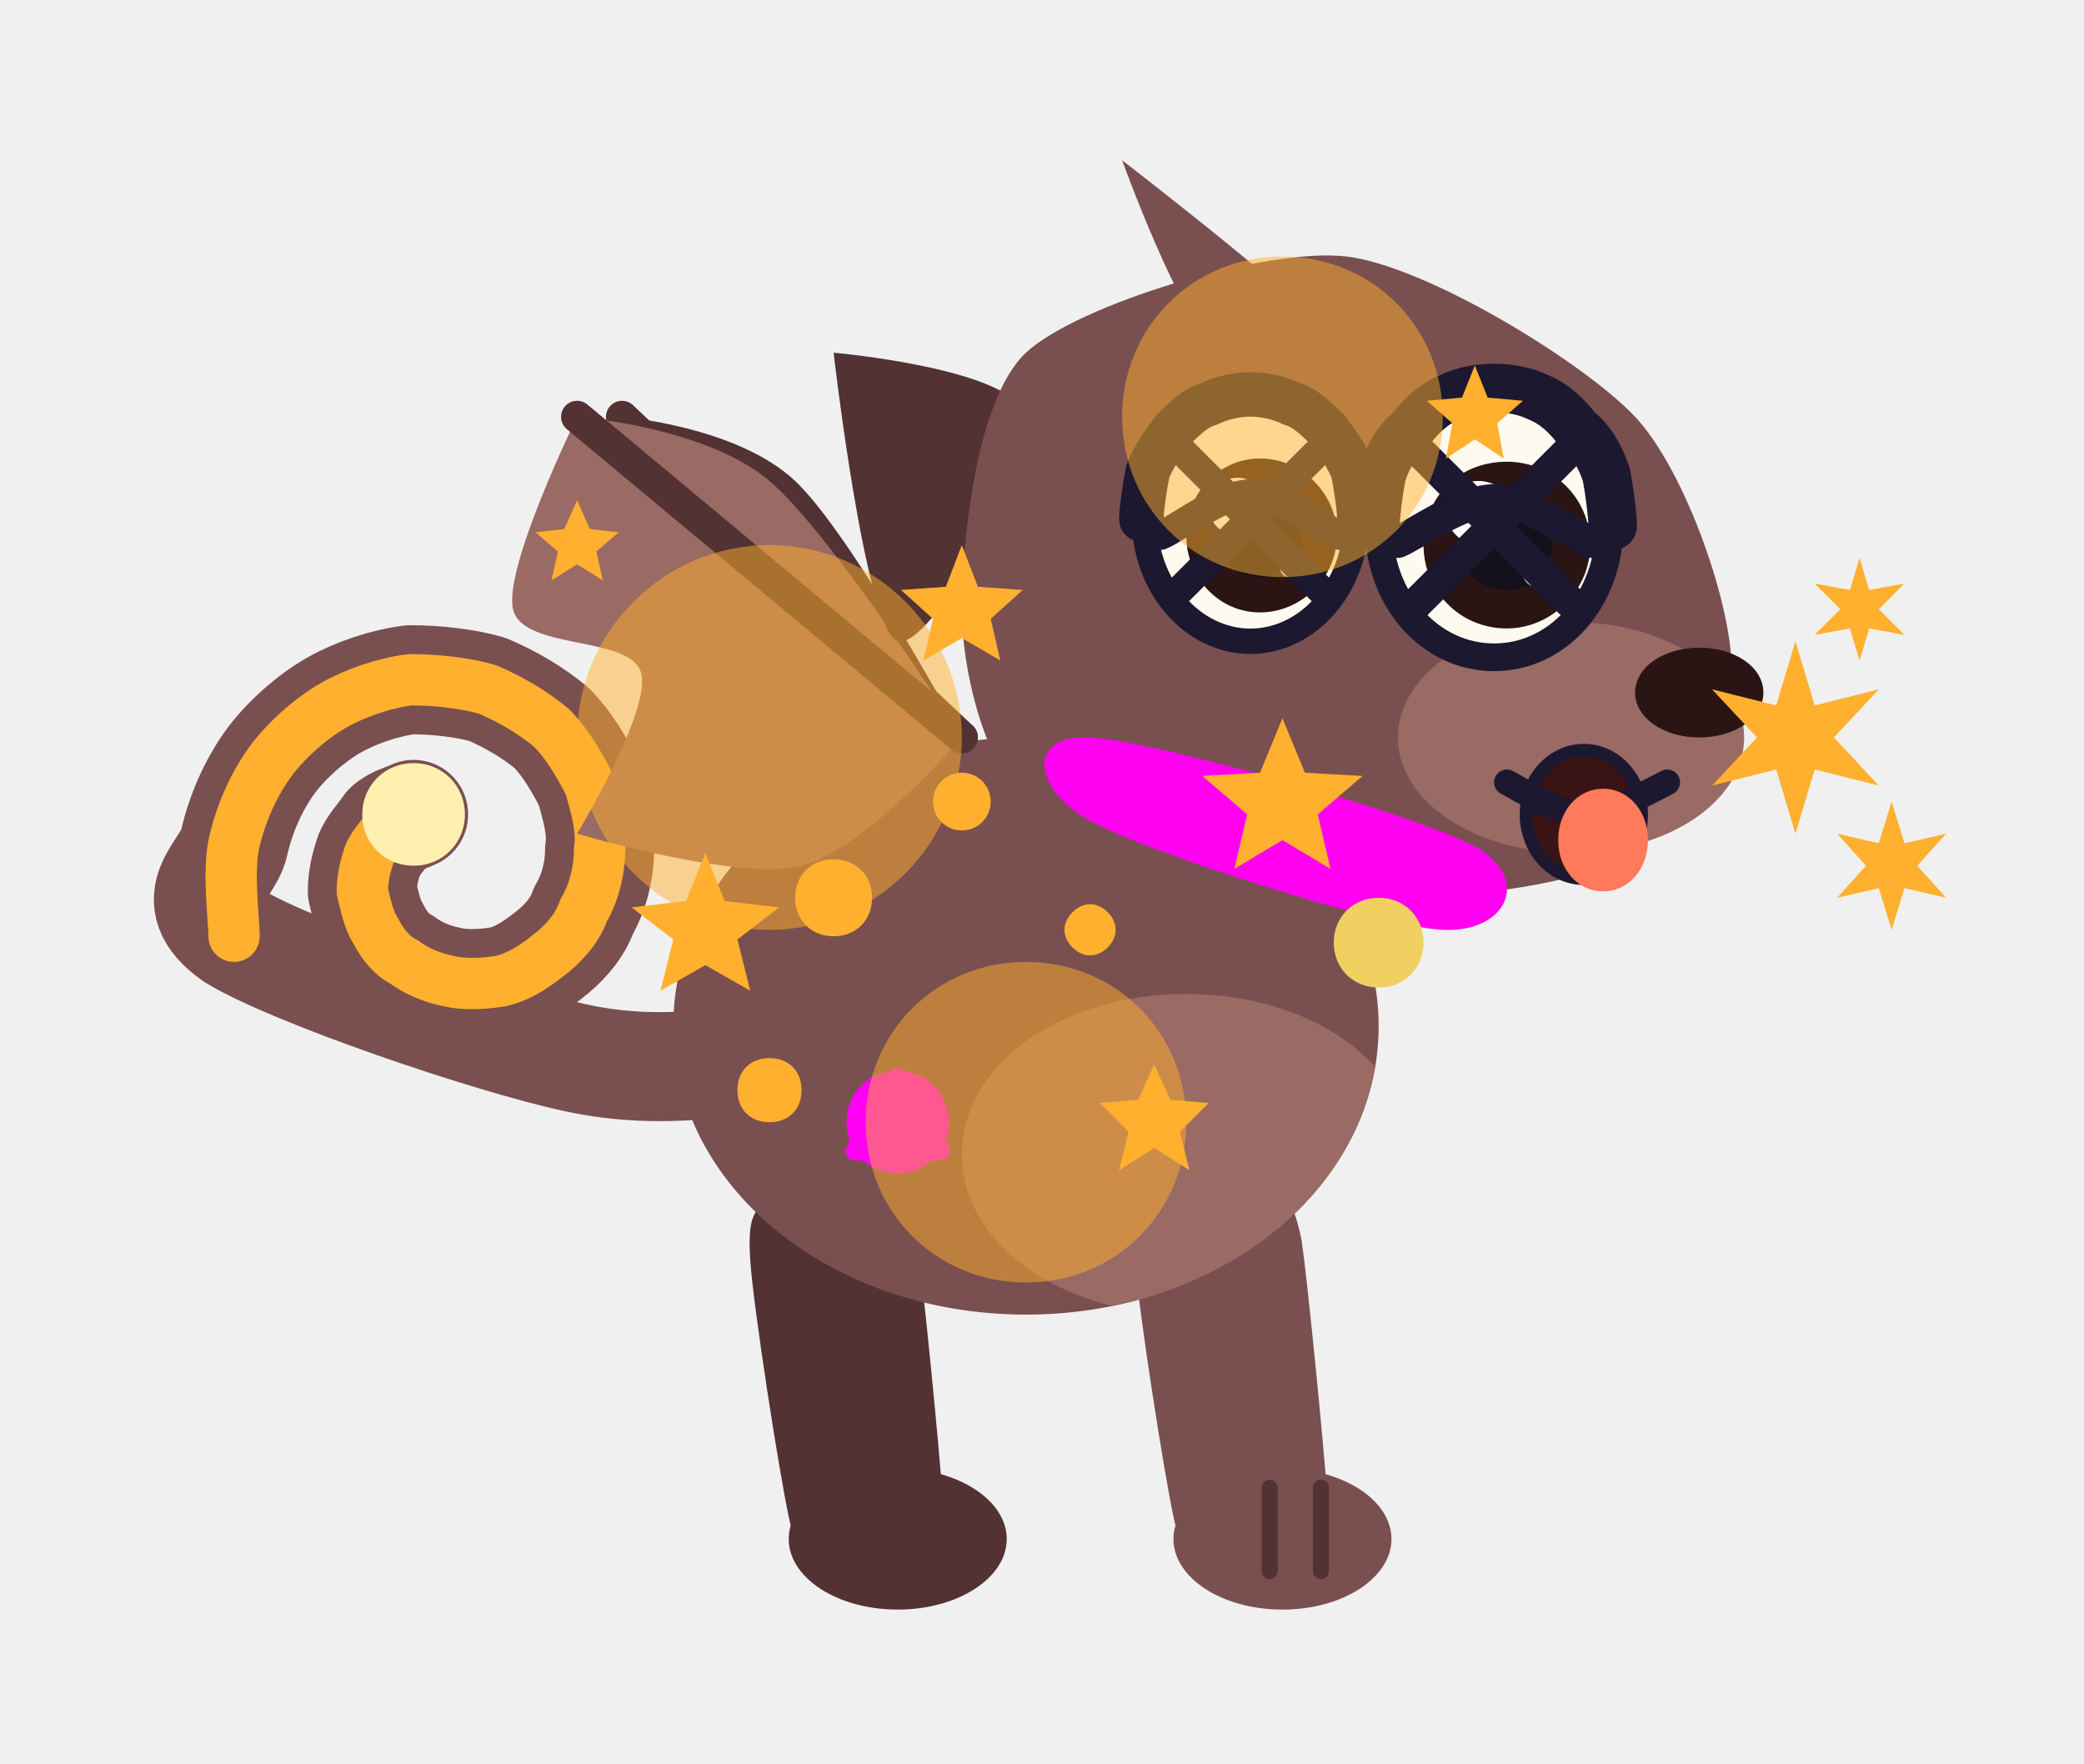
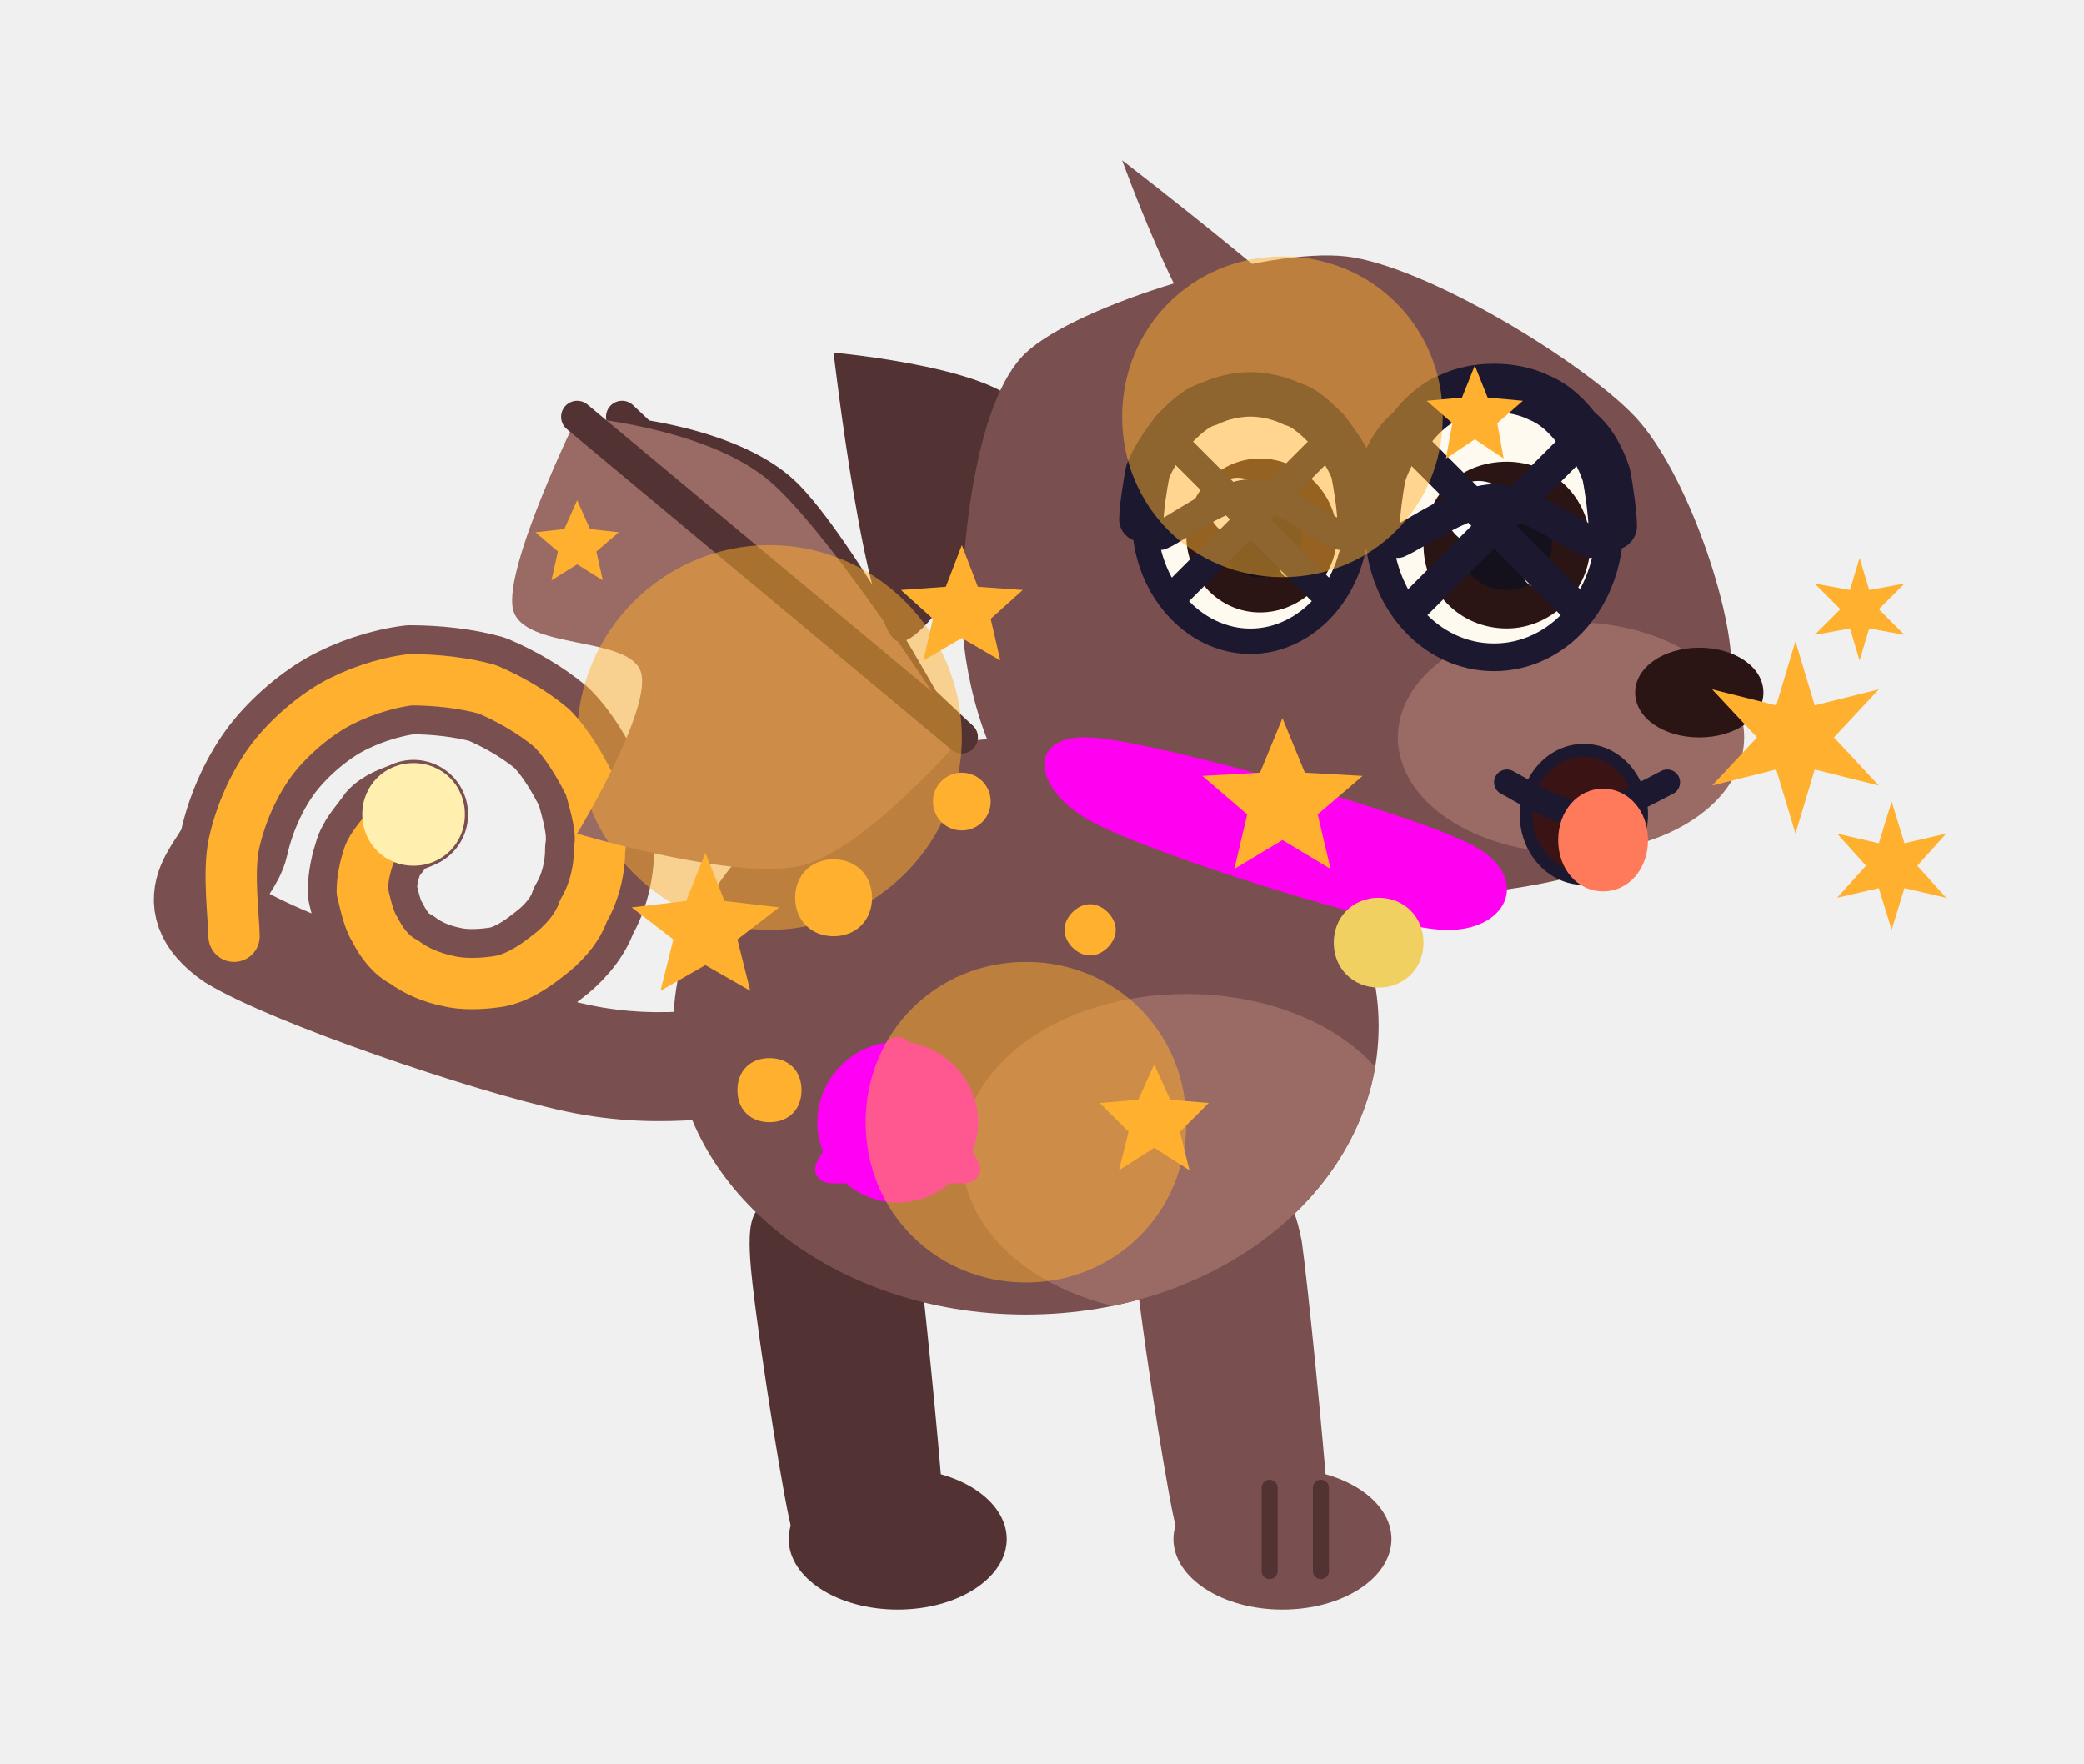
<svg xmlns="http://www.w3.org/2000/svg" viewBox="-32 -53 65 55" width="195" height="165" data-character="lava-pup" data-mu="50" data-rig="flyer">
  <defs>
    <clipPath id="lava-pup-c1">
      <path d="M11 -21C11 -16 6.1 -12 0 -12C-6.1 -12 -11 -16 -11 -21C-11 -26 -6.1 -30 0 -30C6.1 -30 11 -26 11 -21Z" />
    </clipPath>
    <clipPath id="lava-pup-c2">
      <path d="M18.2 -36.6C18.2 -34.3 16.6 -32.5 14.6 -32.5C12.6 -32.5 11 -34.3 11 -36.6C11 -38.9 12.6 -40.7 14.6 -40.7C16.6 -40.7 18.2 -38.9 18.2 -36.6Z" />
    </clipPath>
    <clipPath id="lava-pup-c3">
      <path d="M10.3 -36.8C10.3 -34.7 8.8 -33 7 -33C5.2 -33 3.7 -34.7 3.7 -36.8C3.7 -38.9 5.2 -40.6 7 -40.6C8.8 -40.6 10.3 -38.9 10.3 -36.8Z" />
    </clipPath>
  </defs>
  <g data-part="wingB" data-bone="wingB" data-z="2" data-zb="2" data-state="idle,walk,attack,hit,spawn,stun,sleep,charge,ability,spawnUnit,whole" data-bb="-15.5 -40.8 14.3 16.1">
    <path d="M-6.3 -26C-8.1 -25.5 -12.6 -27 -12.6 -27C-12.6 -27 -10.5 -30.8 -10.8 -32C-11.1 -33.2 -14.1 -32.7 -14.4 -34C-14.7 -35.3 -12.6 -40 -12.6 -40C-12.6 -40 -9 -39.7 -7.2 -38C-5.4 -36.3 -2 -30 -2 -30C-2 -30 -4.5 -26.5 -6.3 -26Z" fill="#523232" data-mat="leather" data-bb="-14.7 -40 12.7 14.5" data-hi="0.25" />
    <path d="M-2 -30L-12.6 -40" fill="none" stroke="#523232" stroke-width="1" stroke-linecap="round" stroke-linejoin="round" />
  </g>
  <g data-part="tail" data-bone="tail" data-z="3" data-zb="40" data-sig="1" data-state="idle,walk,attack,hit,spawn,stun,sleep,charge,ability,spawnUnit,whole" data-bb="-28.1 -33.5 21.8 15.9">
    <path d="M-8 -20C-9 -20 -11.2 -19.4 -14 -20C-16.8 -20.6 -22.9 -22.7 -24.7 -23.8C-26.4 -25 -24.9 -25.8 -24.7 -26.7C-24.5 -27.6 -24.1 -28.5 -23.6 -29.2C-23.1 -29.9 -22.3 -30.6 -21.6 -31C-20.9 -31.4 -20 -31.7 -19.2 -31.8C-18.4 -31.8 -17.5 -31.7 -16.8 -31.5C-16.1 -31.2 -15.4 -30.8 -14.8 -30.3C-14.3 -29.8 -13.9 -29.1 -13.6 -28.5C-13.4 -27.8 -13.2 -27.1 -13.3 -26.5C-13.3 -25.8 -13.5 -25.1 -13.8 -24.6C-14 -24 -14.5 -23.5 -14.9 -23.2C-15.4 -22.8 -15.9 -22.5 -16.4 -22.4C-17 -22.3 -17.6 -22.3 -18 -22.4C-18.5 -22.5 -19 -22.7 -19.4 -23C-19.8 -23.2 -20.1 -23.6 -20.3 -24C-20.5 -24.3 -20.6 -24.8 -20.7 -25.2C-20.7 -25.6 -20.6 -26 -20.5 -26.3C-20.4 -26.6 -20.1 -26.9 -19.9 -27.2C-19.7 -27.4 -19.3 -27.5 -19.1 -27.6" fill="none" stroke="#7a4f4f" stroke-width="3.4" stroke-linecap="round" stroke-linejoin="round" />
  </g>
  <g data-part="tailGlow" data-bone="tail" data-z="3.5" data-zb="40.5" data-glow="1" data-state="idle,walk,attack,hit,spawn,stun,sleep,charge,ability,spawnUnit,whole" data-bb="-25.7 -32.6 13.2 11.2">
    <path d="M-24.7 -23.8C-24.7 -24.3 -24.9 -25.8 -24.7 -26.7C-24.5 -27.6 -24.1 -28.5 -23.6 -29.2C-23.1 -29.9 -22.3 -30.6 -21.6 -31C-20.9 -31.4 -20 -31.7 -19.2 -31.8C-18.4 -31.8 -17.5 -31.7 -16.8 -31.5C-16.1 -31.2 -15.4 -30.8 -14.8 -30.3C-14.3 -29.8 -13.9 -29.1 -13.6 -28.5C-13.4 -27.8 -13.2 -27.1 -13.3 -26.5C-13.3 -25.8 -13.5 -25.1 -13.8 -24.6C-14 -24 -14.5 -23.5 -14.9 -23.2C-15.4 -22.8 -15.9 -22.5 -16.4 -22.4C-17 -22.3 -17.6 -22.3 -18 -22.4C-18.5 -22.5 -19 -22.7 -19.4 -23C-19.8 -23.2 -20.1 -23.6 -20.3 -24C-20.5 -24.3 -20.6 -24.8 -20.7 -25.2C-20.7 -25.6 -20.6 -26 -20.5 -26.3C-20.4 -26.6 -20.1 -26.9 -19.9 -27.2C-19.7 -27.4 -19.3 -27.5 -19.1 -27.6" fill="none" stroke="#ffb02e" stroke-width="1.6" stroke-linecap="round" stroke-linejoin="round" />
    <path d="M-17.5 -27.6C-17.5 -26.7 -18.2 -26 -19.1 -26C-20 -26 -20.7 -26.7 -20.7 -27.6C-20.7 -28.5 -20 -29.2 -19.1 -29.2C-18.2 -29.2 -17.5 -28.5 -17.5 -27.6Z" fill="#fff0b0" />
  </g>
  <g data-part="legB" data-bone="legB" data-z="5" data-state="idle,walk,attack,hit,spawn,stun,sleep,charge,ability,spawnUnit,whole" data-bb="-9.5 -17.4 9.7 15.4">
    <path d="M-8.6 -13.7C-8.7 -15.2 -8.4 -15.2 -8.1 -15.6C-7.7 -16 -6.9 -16.5 -6.3 -16.6C-5.8 -16.6 -4.8 -16.4 -4.4 -16.1C-4 -15.7 -3.7 -15.8 -3.4 -14.3C-3.2 -12.9 -2.7 -7.8 -2.6 -6.3C-2.6 -4.8 -2.8 -4.9 -3.1 -4.5C-3.4 -4.1 -4.2 -3.7 -4.7 -3.6C-5.2 -3.6 -6.1 -3.8 -6.5 -4.1C-6.9 -4.4 -7.1 -4.3 -7.4 -5.7C-7.7 -7.1 -8.5 -12.2 -8.6 -13.7Z" fill="#523232" data-mat="stone" data-bb="-8.7 -16.6 6.1 13.1" />
    <path d="M-0.6 -5C-0.6 -3.8 -2.1 -2.8 -4 -2.8C-5.9 -2.8 -7.4 -3.8 -7.4 -5C-7.4 -6.2 -5.9 -7.2 -4 -7.2C-2.1 -7.2 -0.6 -6.2 -0.6 -5Z" fill="#523232" data-mat="stone" data-bb="-7.4 -7.2 6.8 4.4" data-hi="0.4" />
    <g data-lod="1">
      <path d="M-4.4 -6.6L-4.4 -4" fill="none" stroke="#523232" stroke-width="0.5" stroke-linecap="round" stroke-linejoin="round" data-lod="1" />
      <path d="M-2.8 -6.6L-2.8 -4" fill="none" stroke="#523232" stroke-width="0.5" stroke-linecap="round" stroke-linejoin="round" data-lod="1" />
    </g>
  </g>
  <g data-part="legF" data-bone="legF" data-z="7" data-state="idle,walk,attack,hit,spawn,stun,sleep,charge,ability,spawnUnit,whole" data-bb="2.5 -17.4 9.7 15.4">
    <path d="M3.4 -13.7C3.3 -15.2 3.6 -15.2 3.9 -15.6C4.3 -16 5.1 -16.5 5.7 -16.6C6.2 -16.6 7.2 -16.4 7.6 -16.1C8 -15.7 8.3 -15.8 8.6 -14.3C8.8 -12.9 9.3 -7.8 9.4 -6.3C9.4 -4.8 9.2 -4.9 8.9 -4.5C8.6 -4.1 7.8 -3.7 7.3 -3.6C6.8 -3.6 5.9 -3.8 5.5 -4.1C5.1 -4.4 4.9 -4.3 4.6 -5.7C4.3 -7.1 3.5 -12.2 3.4 -13.7Z" fill="#7a4f4f" data-mat="stone" data-bb="3.3 -16.6 6.1 13.1" />
    <path d="M11.4 -5C11.4 -3.8 9.9 -2.8 8 -2.8C6.1 -2.8 4.6 -3.8 4.6 -5C4.6 -6.2 6.1 -7.2 8 -7.2C9.9 -7.2 11.4 -6.2 11.4 -5Z" fill="#7a4f4f" data-mat="stone" data-bb="4.6 -7.2 6.8 4.4" data-hi="0.4" />
    <g data-lod="1">
      <path d="M7.6 -6.6L7.6 -4" fill="none" stroke="#523232" stroke-width="0.5" stroke-linecap="round" stroke-linejoin="round" data-lod="1" />
      <path d="M9.2 -6.6L9.2 -4" fill="none" stroke="#523232" stroke-width="0.5" stroke-linecap="round" stroke-linejoin="round" data-lod="1" />
    </g>
  </g>
  <g data-part="body" data-bone="body" data-z="18" data-zb="18" data-state="idle,walk,attack,hit,spawn,stun,sleep,charge,ability,spawnUnit,whole" data-bb="-11.8 -30.8 24.6 19.6">
    <path d="M11 -21C11 -16 6.1 -12 0 -12C-6.1 -12 -11 -16 -11 -21C-11 -26 -6.1 -30 0 -30C6.1 -30 11 -26 11 -21Z" fill="#7a4f4f" data-mat="stone" data-bb="-11 -30 22 18" data-hi="0.4" />
    <g clip-path="url(#lava-pup-c1)">
      <path d="M12 -17C12 -14.2 8.9 -12 5 -12C1.1 -12 -2 -14.2 -2 -17C-2 -19.8 1.1 -22 5 -22C8.9 -22 12 -19.8 12 -17Z" fill="#9a6a64" data-mat="stone" data-bb="-2 -22 14 10" />
    </g>
  </g>
  <g data-part="dots" data-bone="body" data-z="18.5" data-zb="18.5" data-glow="1" data-state="idle,walk,attack,hit,spawn,stun,sleep,charge,ability,spawnUnit,whole" data-bb="-9 -28.9 11.8 10.9">
    <path d="M-4.8 -25C-4.8 -24.3 -5.3 -23.8 -6 -23.8C-6.7 -23.8 -7.2 -24.3 -7.2 -25C-7.2 -25.7 -6.7 -26.2 -6 -26.2C-5.3 -26.2 -4.8 -25.7 -4.8 -25Z" fill="#ffb02e" />
    <path d="M-1.1 -28C-1.1 -27.5 -1.5 -27.1 -2 -27.1C-2.5 -27.1 -2.9 -27.5 -2.9 -28C-2.9 -28.5 -2.5 -28.9 -2 -28.9C-1.5 -28.9 -1.1 -28.5 -1.1 -28Z" fill="#ffb02e" />
    <path d="M-7 -19C-7 -18.4 -7.4 -18 -8 -18C-8.6 -18 -9 -18.4 -9 -19C-9 -19.6 -8.6 -20 -8 -20C-7.4 -20 -7 -19.6 -7 -19Z" fill="#ffb02e" />
    <path d="M2.8 -24C2.8 -23.6 2.4 -23.2 2 -23.2C1.6 -23.2 1.2 -23.6 1.2 -24C1.2 -24.4 1.6 -24.8 2 -24.8C2.4 -24.8 2.8 -24.4 2.8 -24Z" fill="#ffb02e" />
  </g>
-   <g data-part="emblem.blue" data-bone="body" data-z="19" data-zb="19" data-lod="0" data-team="1" data-team-only="blue" data-state="idle,walk,attack,hit,spawn,stun,sleep,charge,ability,spawnUnit,whole" data-bb="-5.6 -19.6 3.2 3.2">
-     <path d="M-2.6 -18C-2.6 -17.2 -3.2 -16.6 -4 -16.6C-4.8 -16.6 -5.4 -17.2 -5.4 -18C-5.4 -18.8 -4.8 -19.4 -4 -19.4C-3.2 -19.4 -2.6 -18.8 -2.6 -18Z" fill="#ff00f5" stroke="#ff00f4" stroke-width="0.392" stroke-linejoin="round" />
+   <g data-part="emblem.blue" data-bone="body" data-z="19" data-zb="19" data-lod="0" data-team="1" data-team-only="blue" data-state="idle,walk,attack,hit,spawn,stun,sleep,charge,ability,spawnUnit,whole" data-bb="-6.5 -20.5 5 5">
+     <path d="M-1.8 -18C-1.8 -16.8 -2.8 -15.8 -4 -15.8C-5.2 -15.8 -6.2 -16.8 -6.2 -18C-6.2 -19.2 -5.2 -20.2 -4 -20.2C-2.8 -20.2 -1.8 -19.2 -1.8 -18Z" fill="#ff00f5" stroke="#ff00f4" stroke-width="0.616" stroke-linejoin="round" />
  </g>
-   <g data-part="emblem.red" data-bone="body" data-z="19" data-zb="19" data-lod="0" data-team="1" data-team-only="red" data-state="idle,walk,attack,hit,spawn,stun,sleep,charge,ability,spawnUnit,whole" data-bb="-5.7 -19.8 3.5 3">
-     <path d="M-4.1 -19.4Q-4 -19.6 -3.9 -19.4L-2.6 -17.2Q-2.5 -17 -2.7 -17L-5.3 -17Q-5.5 -17 -5.4 -17.2Z" fill="#ff00f5" stroke="#ff00f4" stroke-width="0.392" stroke-linejoin="round" />
+   <g data-part="emblem.red" data-bone="body" data-z="19" data-zb="19" data-lod="0" data-team="1" data-team-only="red" data-state="idle,walk,attack,hit,spawn,stun,sleep,charge,ability,spawnUnit,whole" data-bb="-6.7 -20.8 5.4 4.8">
+     <path d="M-4.2 -20.2Q-4 -20.5 -3.8 -20.2L-1.8 -16.7Q-1.6 -16.4 -2 -16.4L-6 -16.4Q-6.4 -16.4 -6.2 -16.7Z" fill="#ff00f5" stroke="#ff00f4" stroke-width="0.616" stroke-linejoin="round" />
  </g>
  <g data-part="wingF" data-bone="wingF" data-z="26" data-zb="26" data-state="idle,walk,attack,hit,spawn,stun,sleep,charge,ability,spawnUnit,whole" data-bb="-17.1 -40.8 15.9 16.1">
    <path d="M-7 -26C-9 -25.5 -14 -27 -14 -27C-14 -27 -11.7 -30.8 -12 -32C-12.3 -33.2 -15.7 -32.7 -16 -34C-16.3 -35.3 -14 -40 -14 -40C-14 -40 -10 -39.7 -8 -38C-6 -36.3 -2 -30 -2 -30C-2 -30 -5 -26.5 -7 -26Z" fill="#9a6a64" data-mat="leather" data-bb="-16.3 -40 14.3 14.5" data-hi="0.25" />
    <path d="M-2 -30L-14 -40" fill="none" stroke="#523232" stroke-width="1" stroke-linecap="round" stroke-linejoin="round" />
  </g>
  <g data-part="ears" data-bone="crest" data-z="29" data-zb="33" data-state="idle,walk,attack,hit,spawn,stun,sleep,charge,ability,spawnUnit,whole" data-bb="-6.8 -48.8 18.1 16.9">
    <path d="M-4 -33C-5 -33.3 -6 -42 -6 -42C-6 -42 -0.3 -41.5 0 -40C0.3 -38.5 -3 -32.7 -4 -33Z" fill="#523232" data-mat="stone" data-bb="-6 -42 6.3 9.3" data-hi="0.3" />
    <path d="M6 -42C4.8 -43 3 -48 3 -48C3 -48 9.5 -43 10 -42C10.5 -41 7.2 -41 6 -42Z" fill="#7a4f4f" data-mat="stone" data-bb="3 -48 7.5 7" data-hi="0.3" />
  </g>
  <g data-part="head" data-bone="head" data-z="30" data-zb="30" data-state="idle,walk,attack,hit,spawn,stun,sleep,charge,ability,spawnUnit,whole" data-bb="-2.8 -46.1 26 22.1">
    <path d="M-2 -34C-2 -35.9 -1.6 -40.5 0 -42C1.6 -43.5 7.5 -45.3 10 -45C12.5 -44.7 17.4 -41.7 19 -40C20.6 -38.3 22.1 -33.9 22 -32C21.9 -30.1 19.9 -26.9 18 -26C16.1 -25.1 10.4 -24.7 8 -25C5.6 -25.3 1.3 -26.8 0 -28C-1.3 -29.2 -2 -32.1 -2 -34Z" fill="#7a4f4f" data-mat="stone" data-bb="-2 -45.3 24.1 20.5" data-hi="0.4" />
    <path d="M22.4 -30C22.4 -28 20 -26.4 17 -26.4C14 -26.4 11.6 -28 11.6 -30C11.6 -32 14 -33.6 17 -33.6C20 -33.6 22.4 -32 22.4 -30Z" fill="#9a6a64" data-mat="stone" data-bb="11.6 -33.6 10.8 7.2" />
  </g>
  <g data-part="face.idle" data-bone="head" data-z="31" data-view="front" data-expr="idle,sleep,attack,ability" data-state="idle,walk,attack,hit,spawn,stun,sleep,charge,ability,spawnUnit,whole" data-bb="2.9 -41.7 16.2 9.6">
    <path d="M18.2 -36.6C18.2 -34.3 16.6 -32.5 14.6 -32.5C12.6 -32.5 11 -34.3 11 -36.6C11 -38.9 12.6 -40.7 14.6 -40.7C16.6 -40.7 18.2 -38.9 18.2 -36.6Z" fill="#fffaf0" stroke="#1c1830" stroke-width="0.864" stroke-linejoin="round" />
    <g clip-path="url(#lava-pup-c2)">
      <path d="M17.6 -36C17.6 -34.6 16.4 -33.4 15 -33.4C13.5 -33.4 12.4 -34.6 12.4 -36C12.4 -37.5 13.5 -38.6 15 -38.6C16.4 -38.6 17.6 -37.5 17.6 -36Z" fill="#2a1414" />
      <path d="M16.4 -36C16.4 -35.2 15.8 -34.6 15 -34.6C14.2 -34.6 13.5 -35.2 13.5 -36C13.5 -36.8 14.2 -37.5 15 -37.5C15.8 -37.5 16.4 -36.8 16.4 -36Z" fill="#14101c" />
    </g>
    <path d="M15.1 -37C15.1 -36.5 14.7 -36 14.1 -36C13.6 -36 13.1 -36.5 13.1 -37C13.1 -37.6 13.6 -38 14.1 -38C14.7 -38 15.1 -37.6 15.1 -37Z" fill="#ffffff" />
    <path d="M16.4 -35.1C16.4 -34.9 16.2 -34.7 15.9 -34.7C15.7 -34.7 15.5 -34.9 15.5 -35.1C15.5 -35.3 15.7 -35.5 15.9 -35.5C16.2 -35.5 16.4 -35.3 16.4 -35.1Z" fill="#ffffff" data-lod="1" opacity="0.85" />
    <path d="M10.9 -36.6C10.9 -36.9 11 -37.7 11.1 -38.2C11.3 -38.8 11.6 -39.3 12 -39.6C12.3 -40 12.7 -40.4 13.2 -40.6C13.6 -40.8 14.1 -40.9 14.6 -40.9C15.1 -40.9 15.6 -40.8 16 -40.6C16.5 -40.4 16.9 -40 17.2 -39.6C17.6 -39.3 17.9 -38.8 18.1 -38.2C18.2 -37.7 18.3 -36.9 18.3 -36.6" fill="none" stroke="#1c1830" stroke-width="1.512" stroke-linecap="round" stroke-linejoin="round" />
    <path d="M10.3 -36.8C10.3 -34.7 8.8 -33 7 -33C5.2 -33 3.7 -34.7 3.7 -36.8C3.7 -38.9 5.2 -40.6 7 -40.6C8.8 -40.6 10.3 -38.9 10.3 -36.8Z" fill="#fffaf0" stroke="#1c1830" stroke-width="0.792" stroke-linejoin="round" />
    <g clip-path="url(#lava-pup-c3)">
      <path d="M9.7 -36.3C9.7 -35 8.6 -33.9 7.3 -33.9C6 -33.9 5 -35 5 -36.3C5 -37.6 6 -38.7 7.3 -38.7C8.6 -38.7 9.7 -37.6 9.7 -36.3Z" fill="#2a1414" />
      <path d="M8.6 -36.3C8.6 -35.6 8.1 -35 7.3 -35C6.6 -35 6 -35.6 6 -36.3C6 -37 6.6 -37.6 7.3 -37.6C8.1 -37.6 8.6 -37 8.6 -36.3Z" fill="#14101c" />
    </g>
    <path d="M7.5 -37.2C7.5 -36.7 7.1 -36.3 6.6 -36.3C6.1 -36.3 5.7 -36.7 5.7 -37.2C5.7 -37.7 6.1 -38.1 6.6 -38.1C7.1 -38.1 7.5 -37.7 7.5 -37.2Z" fill="#ffffff" />
    <path d="M8.6 -35.4C8.6 -35.2 8.4 -35 8.2 -35C8 -35 7.9 -35.2 7.9 -35.4C7.9 -35.6 8 -35.8 8.2 -35.8C8.4 -35.8 8.6 -35.6 8.6 -35.4Z" fill="#ffffff" data-lod="1" opacity="0.85" />
    <path d="M3.6 -36.8C3.6 -37.1 3.7 -37.8 3.8 -38.3C4 -38.8 4.3 -39.2 4.6 -39.6C4.9 -39.9 5.3 -40.3 5.7 -40.4C6.1 -40.6 6.6 -40.7 7 -40.7C7.4 -40.7 7.9 -40.6 8.3 -40.4C8.7 -40.3 9.1 -39.9 9.4 -39.6C9.7 -39.2 10 -38.8 10.2 -38.3C10.3 -37.8 10.4 -37.1 10.4 -36.8" fill="none" stroke="#1c1830" stroke-width="1.386" stroke-linecap="round" stroke-linejoin="round" />
  </g>
  <g data-part="face.hurt" data-bone="head" data-z="31" data-view="front" data-expr="hurt,stun" data-state="idle,walk,attack,hit,spawn,stun,sleep,charge,ability,spawnUnit,whole" data-bb="3.8 -38 15.7 12.6">
    <path d="M11.6 -36.1C12.1 -36.3 13.6 -37.4 14.6 -37.4C15.6 -37.4 17.1 -36.3 17.6 -36.1" fill="none" stroke="#1c1830" stroke-width="1" stroke-linecap="round" stroke-linejoin="round" />
    <path d="M4.2 -36.3C4.7 -36.5 6.1 -37.6 7 -37.6C7.9 -37.6 9.3 -36.5 9.8 -36.3" fill="none" stroke="#1c1830" stroke-width="0.9" stroke-linecap="round" stroke-linejoin="round" />
    <path d="M19.2 -27.6C19.2 -26.5 18.4 -25.6 17.4 -25.6C16.4 -25.6 15.6 -26.5 15.6 -27.6C15.6 -28.7 16.4 -29.6 17.4 -29.6C18.4 -29.6 19.2 -28.7 19.2 -27.6Z" fill="#3a1414" stroke="#1c1830" stroke-width="0.4" stroke-linejoin="round" />
  </g>
  <g data-part="face.death" data-bone="head" data-z="31" data-view="front" data-expr="death" data-state="idle,walk,attack,hit,spawn,stun,sleep,charge,ability,spawnUnit,whole" data-bb="4.4 -39.5 13.2 5.8">
    <path d="M12.2 -39L17 -34.2" fill="none" stroke="#1c1830" stroke-width="1" stroke-linecap="round" stroke-linejoin="round" />
    <path d="M17 -39L12.2 -34.2" fill="none" stroke="#1c1830" stroke-width="1" stroke-linecap="round" stroke-linejoin="round" />
    <path d="M4.8 -39L9.2 -34.6" fill="none" stroke="#1c1830" stroke-width="0.9" stroke-linecap="round" stroke-linejoin="round" />
    <path d="M9.2 -39L4.8 -34.6" fill="none" stroke="#1c1830" stroke-width="0.9" stroke-linecap="round" stroke-linejoin="round" />
  </g>
  <g data-part="nose" data-bone="head" data-z="32" data-view="front" data-state="idle,walk,attack,hit,spawn,stun,sleep,charge,ability,spawnUnit,whole" data-bb="18.2 -33.6 5.6 4.4">
    <path d="M23 -31.4C23 -30.6 22.1 -30 21 -30C19.9 -30 19 -30.6 19 -31.4C19 -32.2 19.9 -32.8 21 -32.8C22.1 -32.8 23 -32.2 23 -31.4Z" fill="#2a1414" data-mat="skin" data-bb="19 -32.8 4 2.8" data-hi="0.6" />
  </g>
  <g data-part="mouth" data-bone="jaw" data-z="32" data-view="front" data-expr="idle,sleep,attack,ability" data-state="idle,walk,attack,hit,spawn,stun,sleep,charge,ability,spawnUnit,whole" data-bb="14.6 -29 5.8 4">
    <path d="M15 -28.6C15.4 -28.4 16.6 -27.6 17.4 -27.6C18.2 -27.6 19.6 -28.4 20 -28.6" fill="none" stroke="#1c1830" stroke-width="0.8" stroke-linecap="round" stroke-linejoin="round" />
    <path d="M19.4 -26.8C19.4 -25.9 18.8 -25.2 18 -25.2C17.2 -25.2 16.6 -25.9 16.6 -26.8C16.6 -27.7 17.2 -28.4 18 -28.4C18.8 -28.4 19.4 -27.7 19.4 -26.8Z" fill="#ff7a5a" data-mat="skin" data-bb="16.6 -28.4 2.8 3.2" data-line="#1c1830" data-lw="0.4" />
  </g>
  <g data-part="collar" data-bone="body" data-z="33" data-zb="33" data-team="1" data-state="idle,walk,attack,hit,spawn,stun,sleep,charge,ability,spawnUnit,whole" data-bb="-0.2 -30.3 16.2 8.9">
    <path d="M2 -30C4 -29.9 12.2 -27.6 14 -26.6C15.8 -25.6 15 -23.9 13 -24C11 -24.1 3.8 -26.4 2 -27.4C0.2 -28.4 0 -30.1 2 -30Z" fill="#ff00f1" data-mat="leather" data-bb="0 -30.1 15.8 6.3" data-line="#ff00f4" data-lw="0.4" />
    <path d="M12.4 -23.6C12.4 -22.8 11.8 -22.2 11 -22.2C10.2 -22.2 9.6 -22.8 9.6 -23.6C9.6 -24.4 10.2 -25 11 -25C11.8 -25 12.4 -24.4 12.4 -23.6Z" fill="#f0d060" data-mat="gold" data-bb="9.6 -25 2.8 2.8" data-hi="0.8" />
  </g>
  <g data-part="biteSpark" data-bone="jaw" data-z="40" data-glow="1" data-state="muzzle" data-bb="21.4 -35.6 7.3 11.6">
    <path d="M24 -33L24.6 -31L26.6 -31.5L25.2 -30L26.6 -28.5L24.6 -29L24 -27L23.4 -29L21.4 -28.5L22.8 -30L21.4 -31.5L23.4 -31Z" fill="#ffb02e" />
    <path d="M27 -28L27.4 -26.7L28.7 -27L27.8 -26L28.7 -25L27.4 -25.3L27 -24L26.6 -25.3L25.3 -25L26.2 -26L25.3 -27L26.6 -26.7Z" fill="#ffb02e" />
    <path d="M26 -35.6L26.3 -34.6L27.4 -34.8L26.6 -34L27.4 -33.2L26.3 -33.4L26 -32.4L25.7 -33.4L24.6 -33.2L25.4 -34L24.6 -34.8L25.7 -34.6Z" fill="#ffb02e" />
  </g>
  <g data-part="cinders" data-bone="root" data-z="50" data-zb="50" data-glow="1" data-state="cinders" data-bb="-15.3 -41.6 30.9 25.1">
    <path d="M-10 -26.4L-9.4 -24.9L-7.7 -24.7L-9 -23.7L-8.6 -22.1L-10 -22.9L-11.4 -22.1L-11 -23.7L-12.3 -24.7L-10.6 -24.9Z" fill="#ffb02e" />
    <path d="M-2 -36L-1.5 -34.7L-0.1 -34.6L-1.1 -33.7L-0.8 -32.4L-2 -33.1L-3.2 -32.4L-2.9 -33.7L-3.9 -34.6L-2.5 -34.7Z" fill="#ffb02e" />
    <path d="M8 -30.6L8.7 -28.9L10.5 -28.8L9.1 -27.6L9.5 -25.9L8 -26.8L6.5 -25.9L6.9 -27.6L5.5 -28.8L7.3 -28.9Z" fill="#ffb02e" />
    <path d="M14 -41.6L14.4 -40.6L15.5 -40.5L14.7 -39.8L14.9 -38.7L14 -39.3L13.1 -38.7L13.3 -39.8L12.5 -40.5L13.6 -40.6Z" fill="#ffb02e" />
    <path d="M-14 -37.4L-13.6 -36.5L-12.7 -36.4L-13.4 -35.8L-13.2 -34.9L-14 -35.4L-14.8 -34.9L-14.6 -35.8L-15.3 -36.4L-14.4 -36.5Z" fill="#ffb02e" />
    <path d="M4 -19.8L4.5 -18.7L5.7 -18.6L4.8 -17.7L5.1 -16.5L4 -17.2L2.9 -16.5L3.2 -17.7L2.3 -18.6L3.5 -18.7Z" fill="#ffb02e" />
  </g>
  <g data-part="tumble" data-bone="root" data-z="51" data-zb="51" data-glow="1" data-state="lavaSplash" data-bb="-14 -45 27 32">
    <path d="M-2 -30C-2 -26.7 -4.7 -24 -8 -24C-11.3 -24 -14 -26.7 -14 -30C-14 -33.3 -11.3 -36 -8 -36C-4.7 -36 -2 -33.3 -2 -30Z" fill="#ffb02e" opacity="0.5" />
    <path d="M13 -40C13 -37.2 10.8 -35 8 -35C5.2 -35 3 -37.2 3 -40C3 -42.8 5.2 -45 8 -45C10.8 -45 13 -42.8 13 -40Z" fill="#ffb02e" opacity="0.5" />
    <path d="M5 -18C5 -15.2 2.8 -13 0 -13C-2.8 -13 -5 -15.2 -5 -18C-5 -20.8 -2.8 -23 0 -23C2.8 -23 5 -20.8 5 -18Z" fill="#ffb02e" opacity="0.5" />
  </g>
</svg>
